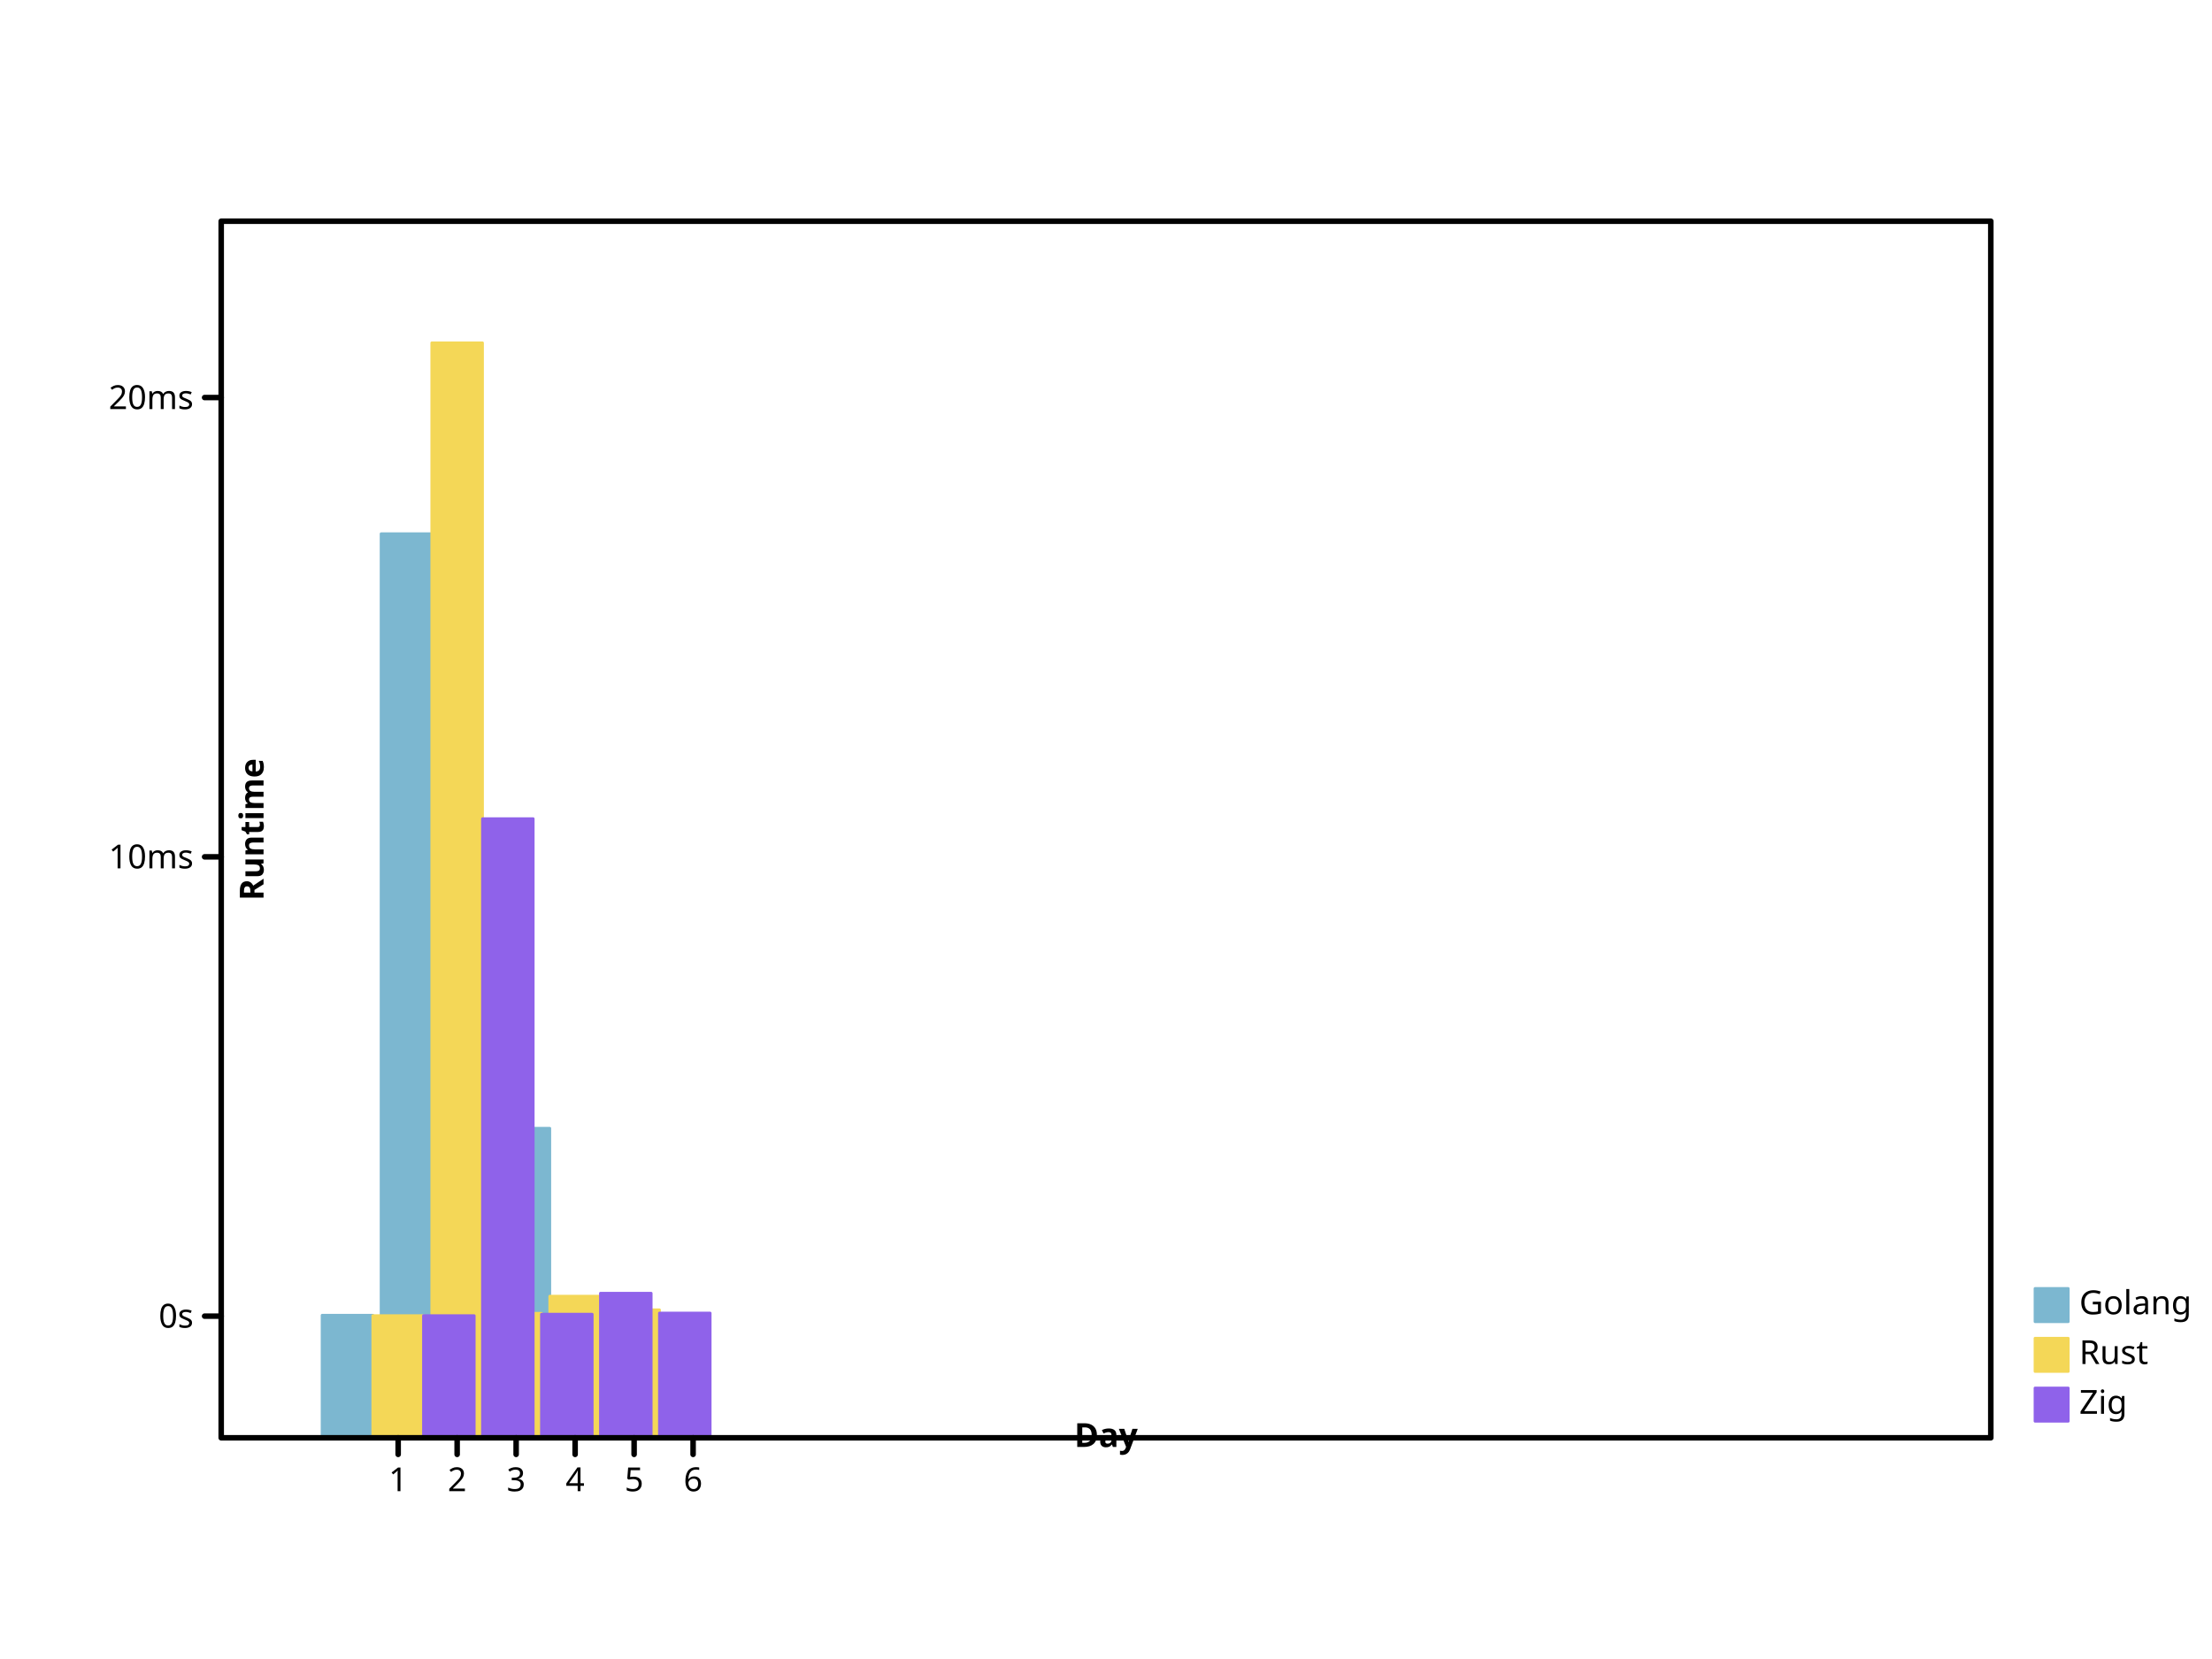
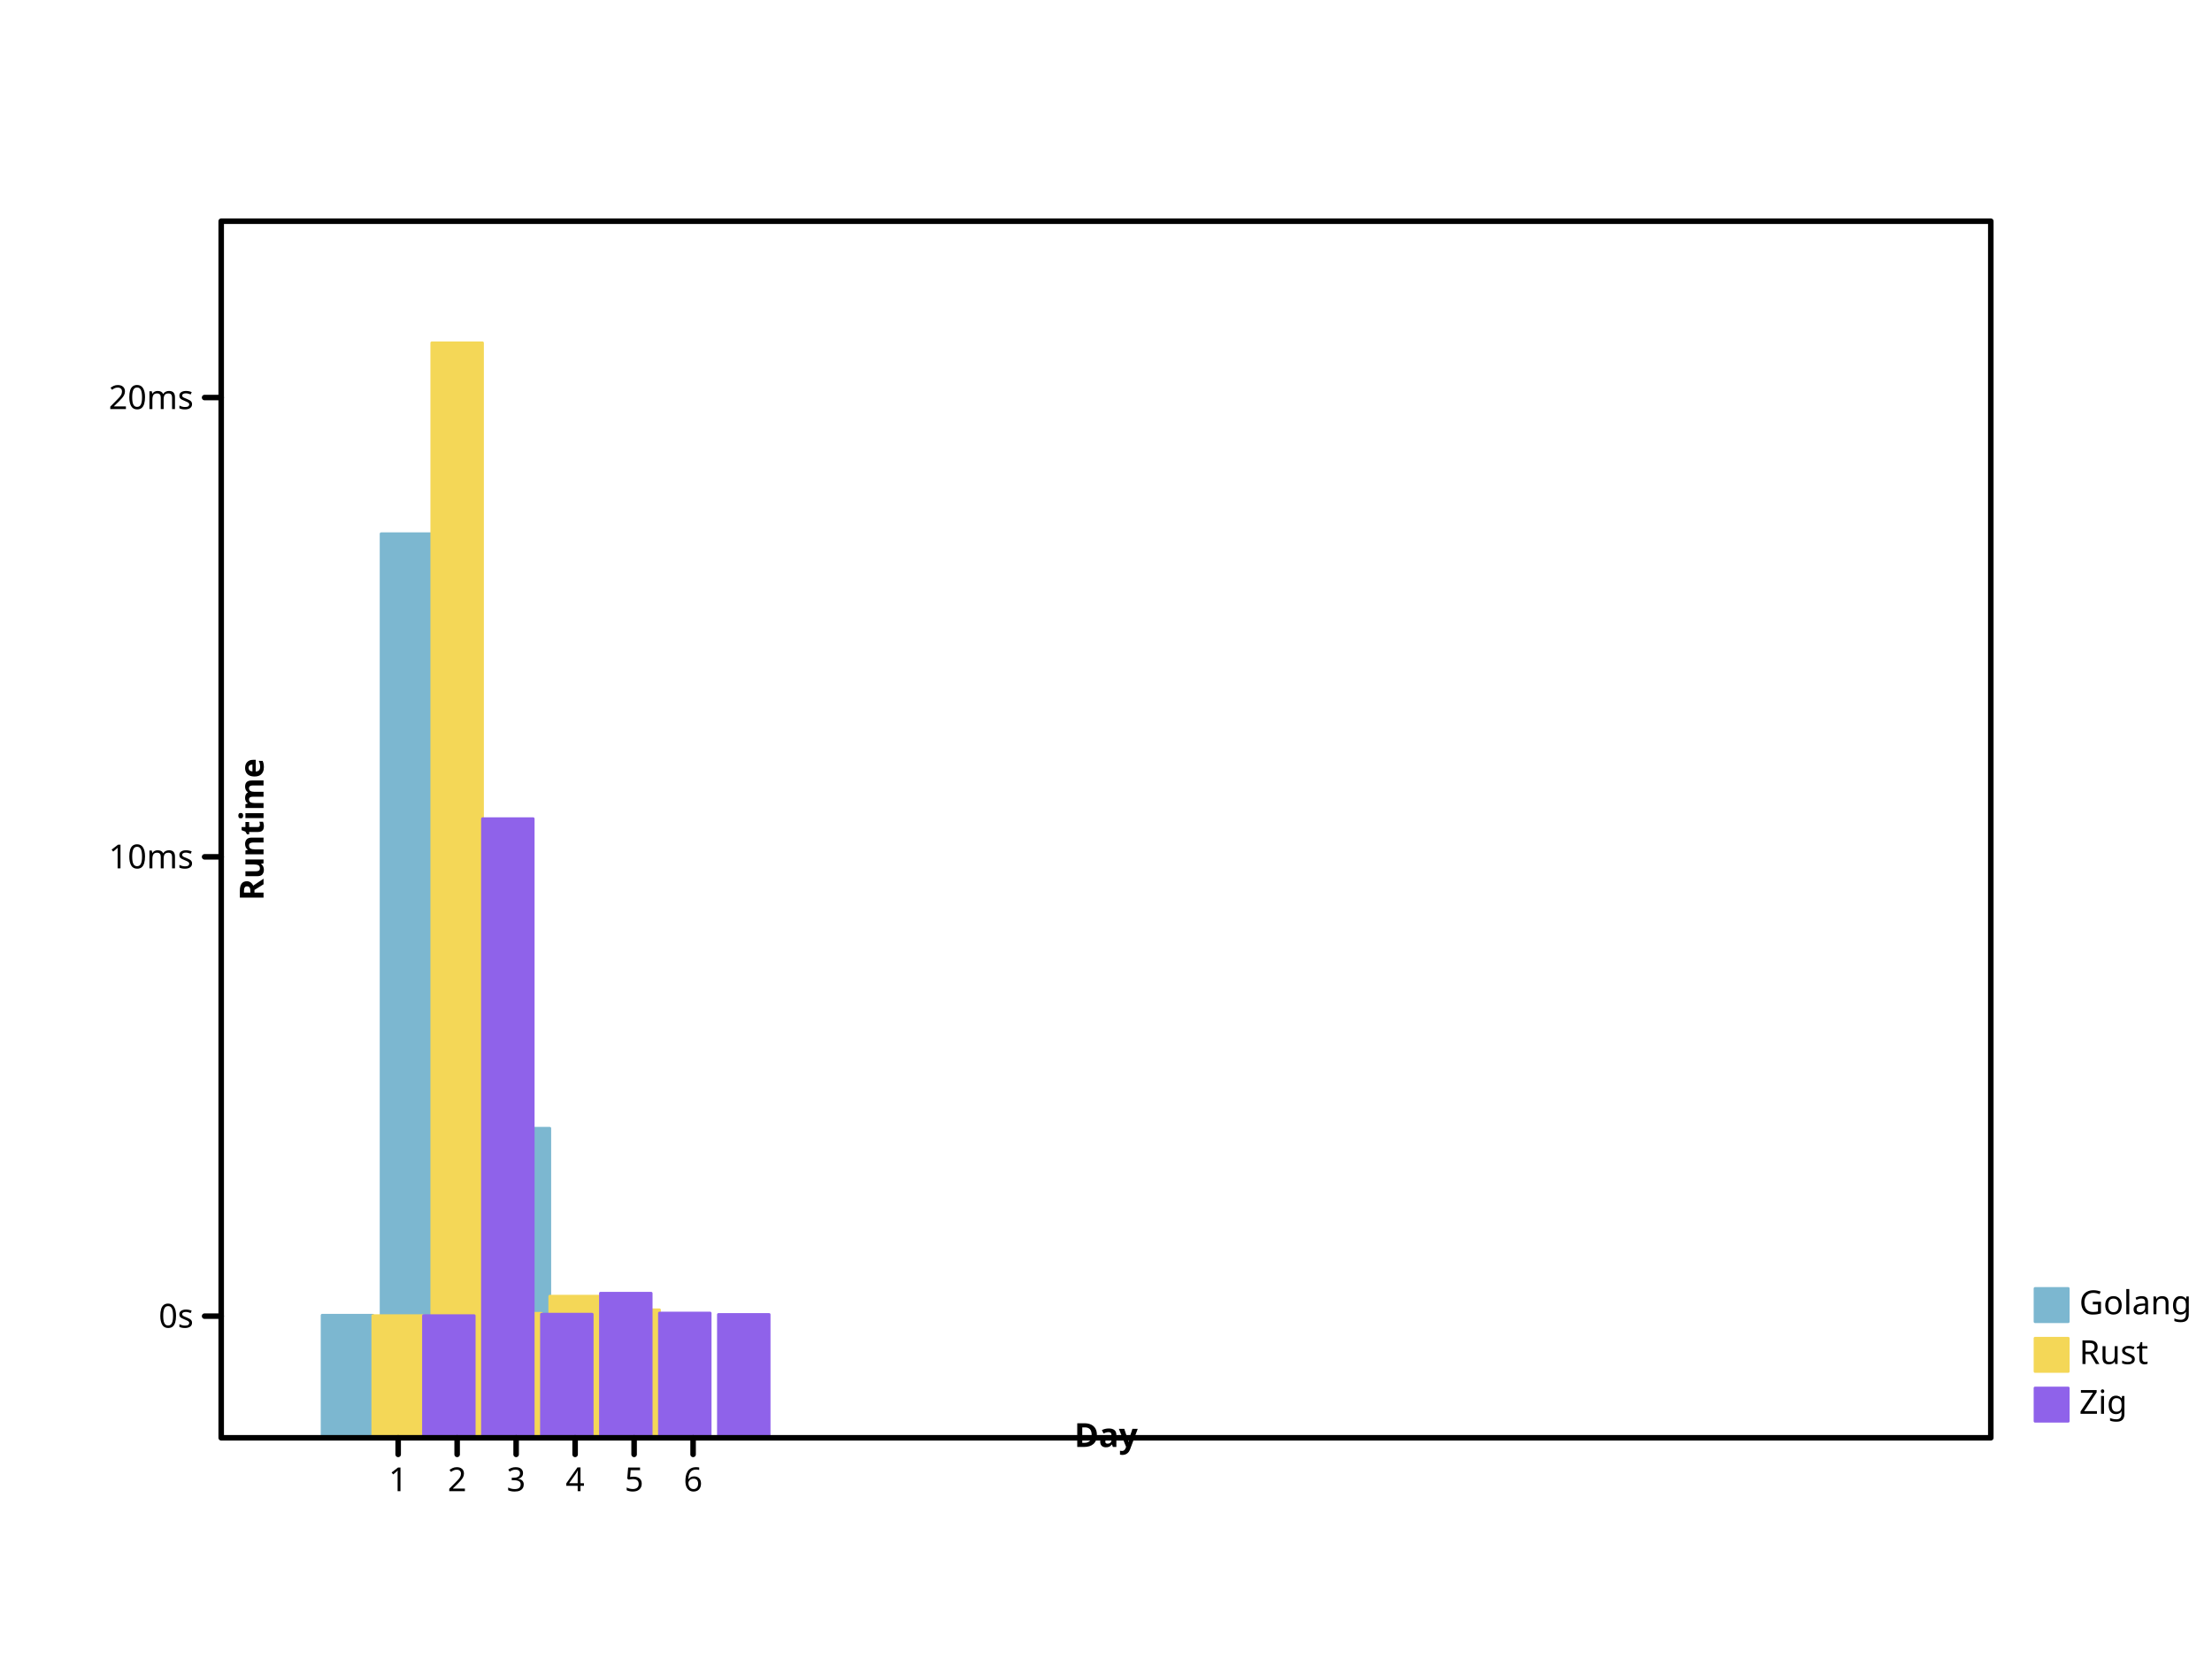
- <svg xmlns="http://www.w3.org/2000/svg" width="800" height="600" viewbox="0 0 800 600" preserveAspectRatio="xMidYMid meet">
+ <svg xmlns="http://www.w3.org/2000/svg" preserveAspectRatio="xMidYMid meet" width="800" height="600" viewbox="0 0 800 600">
  <defs>
-     <marker refX="5" refY="5" markerUnits="userSpaceOnUse" markerWidth="2%" markerHeight="2%" id="circle" viewBox="0 0 10 10 ">
-       <circle stroke="black" cx="5" cy="5" r="3" fill="none" />
+     <marker markerUnits="userSpaceOnUse" markerWidth="2%" markerHeight="2%" id="circle" viewBox="0 0 10 10 " refX="5" refY="5">
+       <circle fill="none" stroke="black" cx="5" cy="5" r="3" />
    </marker>
    <marker refX="5" refY="5" markerUnits="userSpaceOnUse" markerWidth="2%" markerHeight="2%" id="filled-circle" viewBox="0 0 10 10 ">
-       <circle r="3" fill="black" stroke="none" cx="5" cy="5" />
+       <circle cx="5" cy="5" r="3" fill="black" stroke="none" />
    </marker>
-     <marker markerWidth="2%" markerHeight="2%" id="square" viewBox="0 0 10 10 " refX="5" refY="5" markerUnits="userSpaceOnUse">
-       <rect height="6" fill="none" stroke="black" x="2" y="2" width="6" />
+     <marker refX="5" refY="5" markerUnits="userSpaceOnUse" markerWidth="2%" markerHeight="2%" id="square" viewBox="0 0 10 10 ">
+       <rect width="6" height="6" fill="none" stroke="black" x="2" y="2" />
    </marker>
-     <marker markerUnits="userSpaceOnUse" markerWidth="2%" markerHeight="2%" id="filled-square" viewBox="0 0 10 10 " refX="5" refY="5">
-       <rect width="6" height="6" fill="black" stroke="none" x="2" y="2" />
+     <marker markerWidth="2%" markerHeight="2%" id="filled-square" viewBox="0 0 10 10 " refX="5" refY="5" markerUnits="userSpaceOnUse">
+       <rect stroke="none" x="2" y="2" width="6" height="6" fill="black" />
    </marker>
  </defs>
  <g stroke="hsl(198, 47%, 65%)" stroke-width="1px" stroke-linecap="round" stroke-linejoin="round" transform="translate(80 520 )scale(1 -1 )" fill="hsl(198, 47%, 65%)">
    <rect width="1.833333e+01" height="4.432046e+01" vector-effect="non-scaling-stroke" x="3.650000e+01" y="0" />
-     <rect vector-effect="non-scaling-stroke" x="5.783333e+01" y="0" width="1.833333e+01" height="3.269573e+02" />
-     <rect width="1.833333e+01" height="4.568665e+01" vector-effect="non-scaling-stroke" x="7.916667e+01" y="0" />
+     <rect height="3.269573e+02" vector-effect="non-scaling-stroke" x="5.783333e+01" y="0" width="1.833333e+01" />
+     <rect y="0" width="1.833333e+01" height="4.568665e+01" vector-effect="non-scaling-stroke" x="7.916667e+01" />
    <rect width="1.833333e+01" height="1.119387e+02" vector-effect="non-scaling-stroke" x="1.005000e+02" y="0" />
-     <rect height="4.527785e+01" vector-effect="non-scaling-stroke" x="1.218333e+02" y="0" width="1.833333e+01" />
-     <rect x="1.431667e+02" y="0" width="1.833333e+01" height="4.489305e+01" vector-effect="non-scaling-stroke" />
+     <rect vector-effect="non-scaling-stroke" x="1.218333e+02" y="0" width="1.833333e+01" height="4.527785e+01" />
+     <rect vector-effect="non-scaling-stroke" x="1.431667e+02" y="0" width="1.833333e+01" height="4.493368e+01" />
  </g>
-   <g stroke-linejoin="round" transform="translate(80 520 )scale(1 -1 )" fill="hsl(49, 88%, 65%)" stroke="hsl(49, 88%, 65%)" stroke-width="1px" stroke-linecap="round">
-     <rect x="5.483333e+01" y="0" width="1.833333e+01" height="4.416216e+01" vector-effect="non-scaling-stroke" />
-     <rect y="0" width="1.833333e+01" height="396" vector-effect="non-scaling-stroke" x="7.616667e+01" />
-     <rect y="0" width="1.833333e+01" height="4.501873e+01" vector-effect="non-scaling-stroke" x="9.750000e+01" />
-     <rect x="1.188333e+02" y="0" width="1.833333e+01" height="5.120911e+01" vector-effect="non-scaling-stroke" />
+   <g fill="hsl(49, 88%, 65%)" stroke="hsl(49, 88%, 65%)" stroke-width="1px" stroke-linecap="round" stroke-linejoin="round" transform="translate(80 520 )scale(1 -1 )">
+     <rect vector-effect="non-scaling-stroke" x="5.483333e+01" y="0" width="1.833333e+01" height="4.416216e+01" />
+     <rect x="7.616667e+01" y="0" width="1.833333e+01" height="396" vector-effect="non-scaling-stroke" />
+     <rect vector-effect="non-scaling-stroke" x="9.750000e+01" y="0" width="1.833333e+01" height="4.501873e+01" />
+     <rect vector-effect="non-scaling-stroke" x="1.188333e+02" y="0" width="1.833333e+01" height="5.120911e+01" />
    <rect x="1.401667e+02" y="0" width="1.833333e+01" height="4.628371e+01" vector-effect="non-scaling-stroke" />
  </g>
-   <g fill="hsl(260, 76%, 65%)" stroke="hsl(260, 76%, 65%)" stroke-width="1px" stroke-linecap="round" stroke-linejoin="round" transform="translate(80 520 )scale(1 -1 )">
-     <rect x="7.316667e+01" y="0" width="1.833333e+01" height="4.416834e+01" vector-effect="non-scaling-stroke" />
-     <rect width="1.833333e+01" height="2.239032e+02" vector-effect="non-scaling-stroke" x="9.450000e+01" y="0" />
-     <rect x="1.158333e+02" y="0" width="1.833333e+01" height="4.470181e+01" vector-effect="non-scaling-stroke" />
+   <g transform="translate(80 520 )scale(1 -1 )" fill="hsl(260, 76%, 65%)" stroke="hsl(260, 76%, 65%)" stroke-width="1px" stroke-linecap="round" stroke-linejoin="round">
+     <rect vector-effect="non-scaling-stroke" x="7.316667e+01" y="0" width="1.833333e+01" height="4.416834e+01" />
+     <rect y="0" width="1.833333e+01" height="2.239032e+02" vector-effect="non-scaling-stroke" x="9.450000e+01" />
+     <rect vector-effect="non-scaling-stroke" x="1.158333e+02" y="0" width="1.833333e+01" height="4.470181e+01" />
    <rect vector-effect="non-scaling-stroke" x="1.371667e+02" y="0" width="1.833333e+01" height="5.228081e+01" />
-     <rect vector-effect="non-scaling-stroke" x="1.585000e+02" y="0" width="1.833333e+01" height="4.510883e+01" />
+     <rect width="1.833333e+01" height="4.510883e+01" vector-effect="non-scaling-stroke" x="1.585000e+02" y="0" />
+     <rect width="1.833333e+01" height="4.459943e+01" vector-effect="non-scaling-stroke" x="1.798333e+02" y="0" />
  </g>
-   <g font-size="12px" font-style="normal" dominant-baseline="hanging" stroke-linejoin="round" font-weight="normal" text-anchor="start" stroke="hsl(198, 47%, 65%)" stroke-width="1px" font-family="sans-serif" fill="hsl(198, 47%, 65%)" stroke-linecap="round">
-     <rect y="466" width="12" height="12" vector-effect="non-scaling-stroke" x="736" />
+   <g text-anchor="start" dominant-baseline="hanging" stroke-linejoin="round" font-size="12px" stroke-width="1px" stroke-linecap="round" font-family="sans-serif" font-style="normal" fill="hsl(198, 47%, 65%)" stroke="hsl(198, 47%, 65%)" font-weight="normal">
+     <rect x="736" y="466" width="12" height="12" vector-effect="non-scaling-stroke" />
    <g fill="black" stroke="black">
-       <text stroke="none" vector-effect="non-scaling-stroke" x="752" y="466" dominant-baseline="hanging">Golang</text>
+       <text y="466" dominant-baseline="hanging" stroke="none" vector-effect="non-scaling-stroke" x="752">Golang</text>
    </g>
-     <g font-weight="normal" text-anchor="start" font-size="12px" stroke-width="1px" stroke-linejoin="round" font-family="sans-serif" fill="hsl(49, 88%, 65%)" stroke="hsl(49, 88%, 65%)" stroke-linecap="round" font-style="normal" dominant-baseline="hanging">
-       <rect x="736" y="484" width="12" height="12" vector-effect="non-scaling-stroke" />
+     <g dominant-baseline="hanging" stroke-linejoin="round" font-size="12px" text-anchor="start" stroke-linecap="round" font-family="sans-serif" font-style="normal" fill="hsl(49, 88%, 65%)" stroke="hsl(49, 88%, 65%)" font-weight="normal" stroke-width="1px">
+       <rect y="484" width="12" height="12" vector-effect="non-scaling-stroke" x="736" />
      <g fill="black" stroke="black">
-         <text y="484" dominant-baseline="hanging" stroke="none" vector-effect="non-scaling-stroke" x="752">Rust</text>
+         <text dominant-baseline="hanging" stroke="none" vector-effect="non-scaling-stroke" x="752" y="484">Rust</text>
      </g>
-       <g stroke-linejoin="round" font-weight="normal" fill="hsl(260, 76%, 65%)" stroke="hsl(260, 76%, 65%)" dominant-baseline="hanging" font-family="sans-serif" text-anchor="start" stroke-linecap="round" font-size="12px" font-style="normal" stroke-width="1px">
+       <g text-anchor="start" stroke-width="1px" stroke-linejoin="round" font-size="12px" stroke-linecap="round" font-family="sans-serif" font-style="normal" dominant-baseline="hanging" fill="hsl(260, 76%, 65%)" stroke="hsl(260, 76%, 65%)" font-weight="normal">
        <rect x="736" y="502" width="12" height="12" vector-effect="non-scaling-stroke" />
        <g fill="black" stroke="black">
-           <text dominant-baseline="hanging" stroke="none" vector-effect="non-scaling-stroke" x="752" y="502">Zig</text>
-           <g font-style="normal" stroke-width="2px" fill="none" stroke-linecap="round" dominant-baseline="hanging" font-weight="normal" stroke-linejoin="round" font-family="sans-serif" text-anchor="start" font-size="12px">
-             <rect height="440" vector-effect="non-scaling-stroke" x="80" y="80" width="640" />
+           <text x="752" y="502" dominant-baseline="hanging" stroke="none" vector-effect="non-scaling-stroke">Zig</text>
+           <g stroke-width="2px" fill="none" font-size="12px" font-weight="normal" stroke-linecap="round" font-family="sans-serif" font-style="normal" dominant-baseline="hanging" stroke-linejoin="round" text-anchor="start">
+             <rect x="80" y="80" width="640" height="440" vector-effect="non-scaling-stroke" />
          </g>
-           <g font-size="12px" stroke-width="2px" stroke-linejoin="round" font-weight="normal" text-anchor="start" fill="none" font-style="normal" dominant-baseline="hanging" transform="translate(80 520 )scale(1 -1 )" font-family="sans-serif" stroke="black" stroke-linecap="round">
-             <path vector-effect="non-scaling-stroke" d="M64,0 L64,-6 M8.533333e+01,0 L8.533333e+01,-6 M1.066667e+02,0 L1.066667e+02,-6 M128,0 L128,-6 M1.493333e+02,0 L1.493333e+02,-6 M1.706667e+02,0 L1.706667e+02,-6 " />
+           <g stroke-linecap="round" font-style="normal" dominant-baseline="hanging" fill="none" stroke="black" font-size="12px" font-weight="normal" text-anchor="start" transform="translate(80 520 )scale(1 -1 )" font-family="sans-serif" stroke-linejoin="round" stroke-width="2px">
+             <path d="M64,0 L64,-6 M8.533333e+01,0 L8.533333e+01,-6 M1.066667e+02,0 L1.066667e+02,-6 M128,0 L128,-6 M1.493333e+02,0 L1.493333e+02,-6 M1.706667e+02,0 L1.706667e+02,-6 " vector-effect="non-scaling-stroke" />
          </g>
-           <g font-size="12px" font-style="normal" dominant-baseline="hanging" transform="translate(80 520 )scale(1 1 )" stroke-width="2px" font-family="sans-serif" stroke-linecap="round" stroke-linejoin="round" font-weight="normal" text-anchor="middle" fill="black" stroke="black">
-             <text y="10" dominant-baseline="hanging" stroke="none" vector-effect="non-scaling-stroke" x="64">1</text>
-             <text vector-effect="non-scaling-stroke" x="8.533333e+01" y="10" dominant-baseline="hanging" stroke="none">2</text>
-             <text y="10" dominant-baseline="hanging" stroke="none" vector-effect="non-scaling-stroke" x="1.066667e+02">3</text>
-             <text vector-effect="non-scaling-stroke" x="128" y="10" dominant-baseline="hanging" stroke="none">4</text>
-             <text x="1.493333e+02" y="10" dominant-baseline="hanging" stroke="none" vector-effect="non-scaling-stroke">5</text>
-             <text x="1.706667e+02" y="10" dominant-baseline="hanging" stroke="none" vector-effect="non-scaling-stroke">6</text>
+           <g fill="black" font-size="12px" font-weight="normal" stroke-linecap="round" font-style="normal" dominant-baseline="hanging" stroke="black" stroke-linejoin="round" text-anchor="middle" transform="translate(80 520 )scale(1 1 )" stroke-width="2px" font-family="sans-serif">
+             <text x="64" y="10" dominant-baseline="hanging" stroke="none" vector-effect="non-scaling-stroke">1</text>
+             <text x="8.533333e+01" y="10" dominant-baseline="hanging" stroke="none" vector-effect="non-scaling-stroke">2</text>
+             <text stroke="none" vector-effect="non-scaling-stroke" x="1.066667e+02" y="10" dominant-baseline="hanging">3</text>
+             <text stroke="none" vector-effect="non-scaling-stroke" x="128" y="10" dominant-baseline="hanging">4</text>
+             <text y="10" dominant-baseline="hanging" stroke="none" vector-effect="non-scaling-stroke" x="1.493333e+02">5</text>
+             <text stroke="none" vector-effect="non-scaling-stroke" x="1.706667e+02" y="10" dominant-baseline="hanging">6</text>
          </g>
-           <g font-weight="bold" fill="black" font-size="12px" dominant-baseline="baseline" transform="translate(80 520 )scale(1 1 )rotate(0 0 0 )" stroke-linejoin="round" font-family="sans-serif" text-anchor="middle" stroke="black" stroke-linecap="round" font-style="normal" stroke-width="2px">
-             <text x="320" y="-6" dominant-baseline="baseline" stroke="none" vector-effect="non-scaling-stroke">Day</text>
+           <g font-style="normal" dominant-baseline="baseline" stroke-linejoin="round" font-weight="bold" text-anchor="middle" transform="translate(80 520 )scale(1 1 )rotate(0 0 0 )" stroke-width="2px" font-family="sans-serif" fill="black" stroke="black" font-size="12px" stroke-linecap="round">
+             <text y="-6" dominant-baseline="baseline" stroke="none" vector-effect="non-scaling-stroke" x="320">Day</text>
          </g>
-           <g stroke="black" stroke-linecap="round" stroke-width="2px" font-weight="bold" fill="black" font-size="12px" font-style="normal" dominant-baseline="baseline" transform="translate(80 520 )scale(1 -1 )" stroke-linejoin="round" font-family="sans-serif" text-anchor="middle">
-             <path vector-effect="non-scaling-stroke" d="M0,44 L-6,44 M0,2.101119e+02 L-6,2.101119e+02 M0,3.762239e+02 L-6,3.762239e+02 " />
+           <g font-style="normal" dominant-baseline="baseline" stroke="black" font-size="12px" text-anchor="middle" stroke-width="2px" font-family="sans-serif" fill="black" stroke-linejoin="round" font-weight="bold" transform="translate(80 520 )scale(1 -1 )" stroke-linecap="round">
+             <path d="M0,44 L-6,44 M0,2.101119e+02 L-6,2.101119e+02 M0,3.762239e+02 L-6,3.762239e+02 " vector-effect="non-scaling-stroke" />
          </g>
-           <g stroke-linecap="round" font-size="12px" dominant-baseline="middle" transform="translate(80 520 )scale(1 1 )" font-weight="normal" text-anchor="end" fill="black" font-style="normal" stroke-width="2px" stroke-linejoin="round" font-family="sans-serif" stroke="black">
-             <text dominant-baseline="middle" stroke="none" vector-effect="non-scaling-stroke" x="-10" y="-44">0s</text>
-             <text x="-10" y="-2.101119e+02" dominant-baseline="middle" stroke="none" vector-effect="non-scaling-stroke">10ms</text>
-             <text x="-10" y="-3.762239e+02" dominant-baseline="middle" stroke="none" vector-effect="non-scaling-stroke">20ms</text>
+           <g font-style="normal" font-weight="normal" text-anchor="end" transform="translate(80 520 )scale(1 1 )" dominant-baseline="middle" fill="black" stroke="black" stroke-linejoin="round" font-size="12px" stroke-width="2px" stroke-linecap="round" font-family="sans-serif">
+             <text stroke="none" vector-effect="non-scaling-stroke" x="-10" y="-44" dominant-baseline="middle">0s</text>
+             <text stroke="none" vector-effect="non-scaling-stroke" x="-10" y="-2.101119e+02" dominant-baseline="middle">10ms</text>
+             <text stroke="none" vector-effect="non-scaling-stroke" x="-10" y="-3.762239e+02" dominant-baseline="middle">20ms</text>
          </g>
-           <g font-style="normal" dominant-baseline="hanging" stroke-width="2px" stroke-linejoin="round" font-weight="bold" text-anchor="middle" fill="black" stroke="black" font-size="12px" transform="translate(80 520 )scale(1 1 )rotate(-90 0 0 )" font-family="sans-serif" stroke-linecap="round">
-             <text dominant-baseline="hanging" stroke="none" vector-effect="non-scaling-stroke" x="220" y="6">Runtime</text>
+           <g stroke="black" font-weight="bold" text-anchor="middle" stroke-width="2px" stroke-linecap="round" font-family="sans-serif" font-style="normal" dominant-baseline="hanging" stroke-linejoin="round" font-size="12px" transform="translate(80 520 )scale(1 1 )rotate(-90 0 0 )" fill="black">
+             <text stroke="none" vector-effect="non-scaling-stroke" x="220" y="6" dominant-baseline="hanging">Runtime</text>
          </g>
        </g>
      </g>
    </g>
  </g>
</svg>
